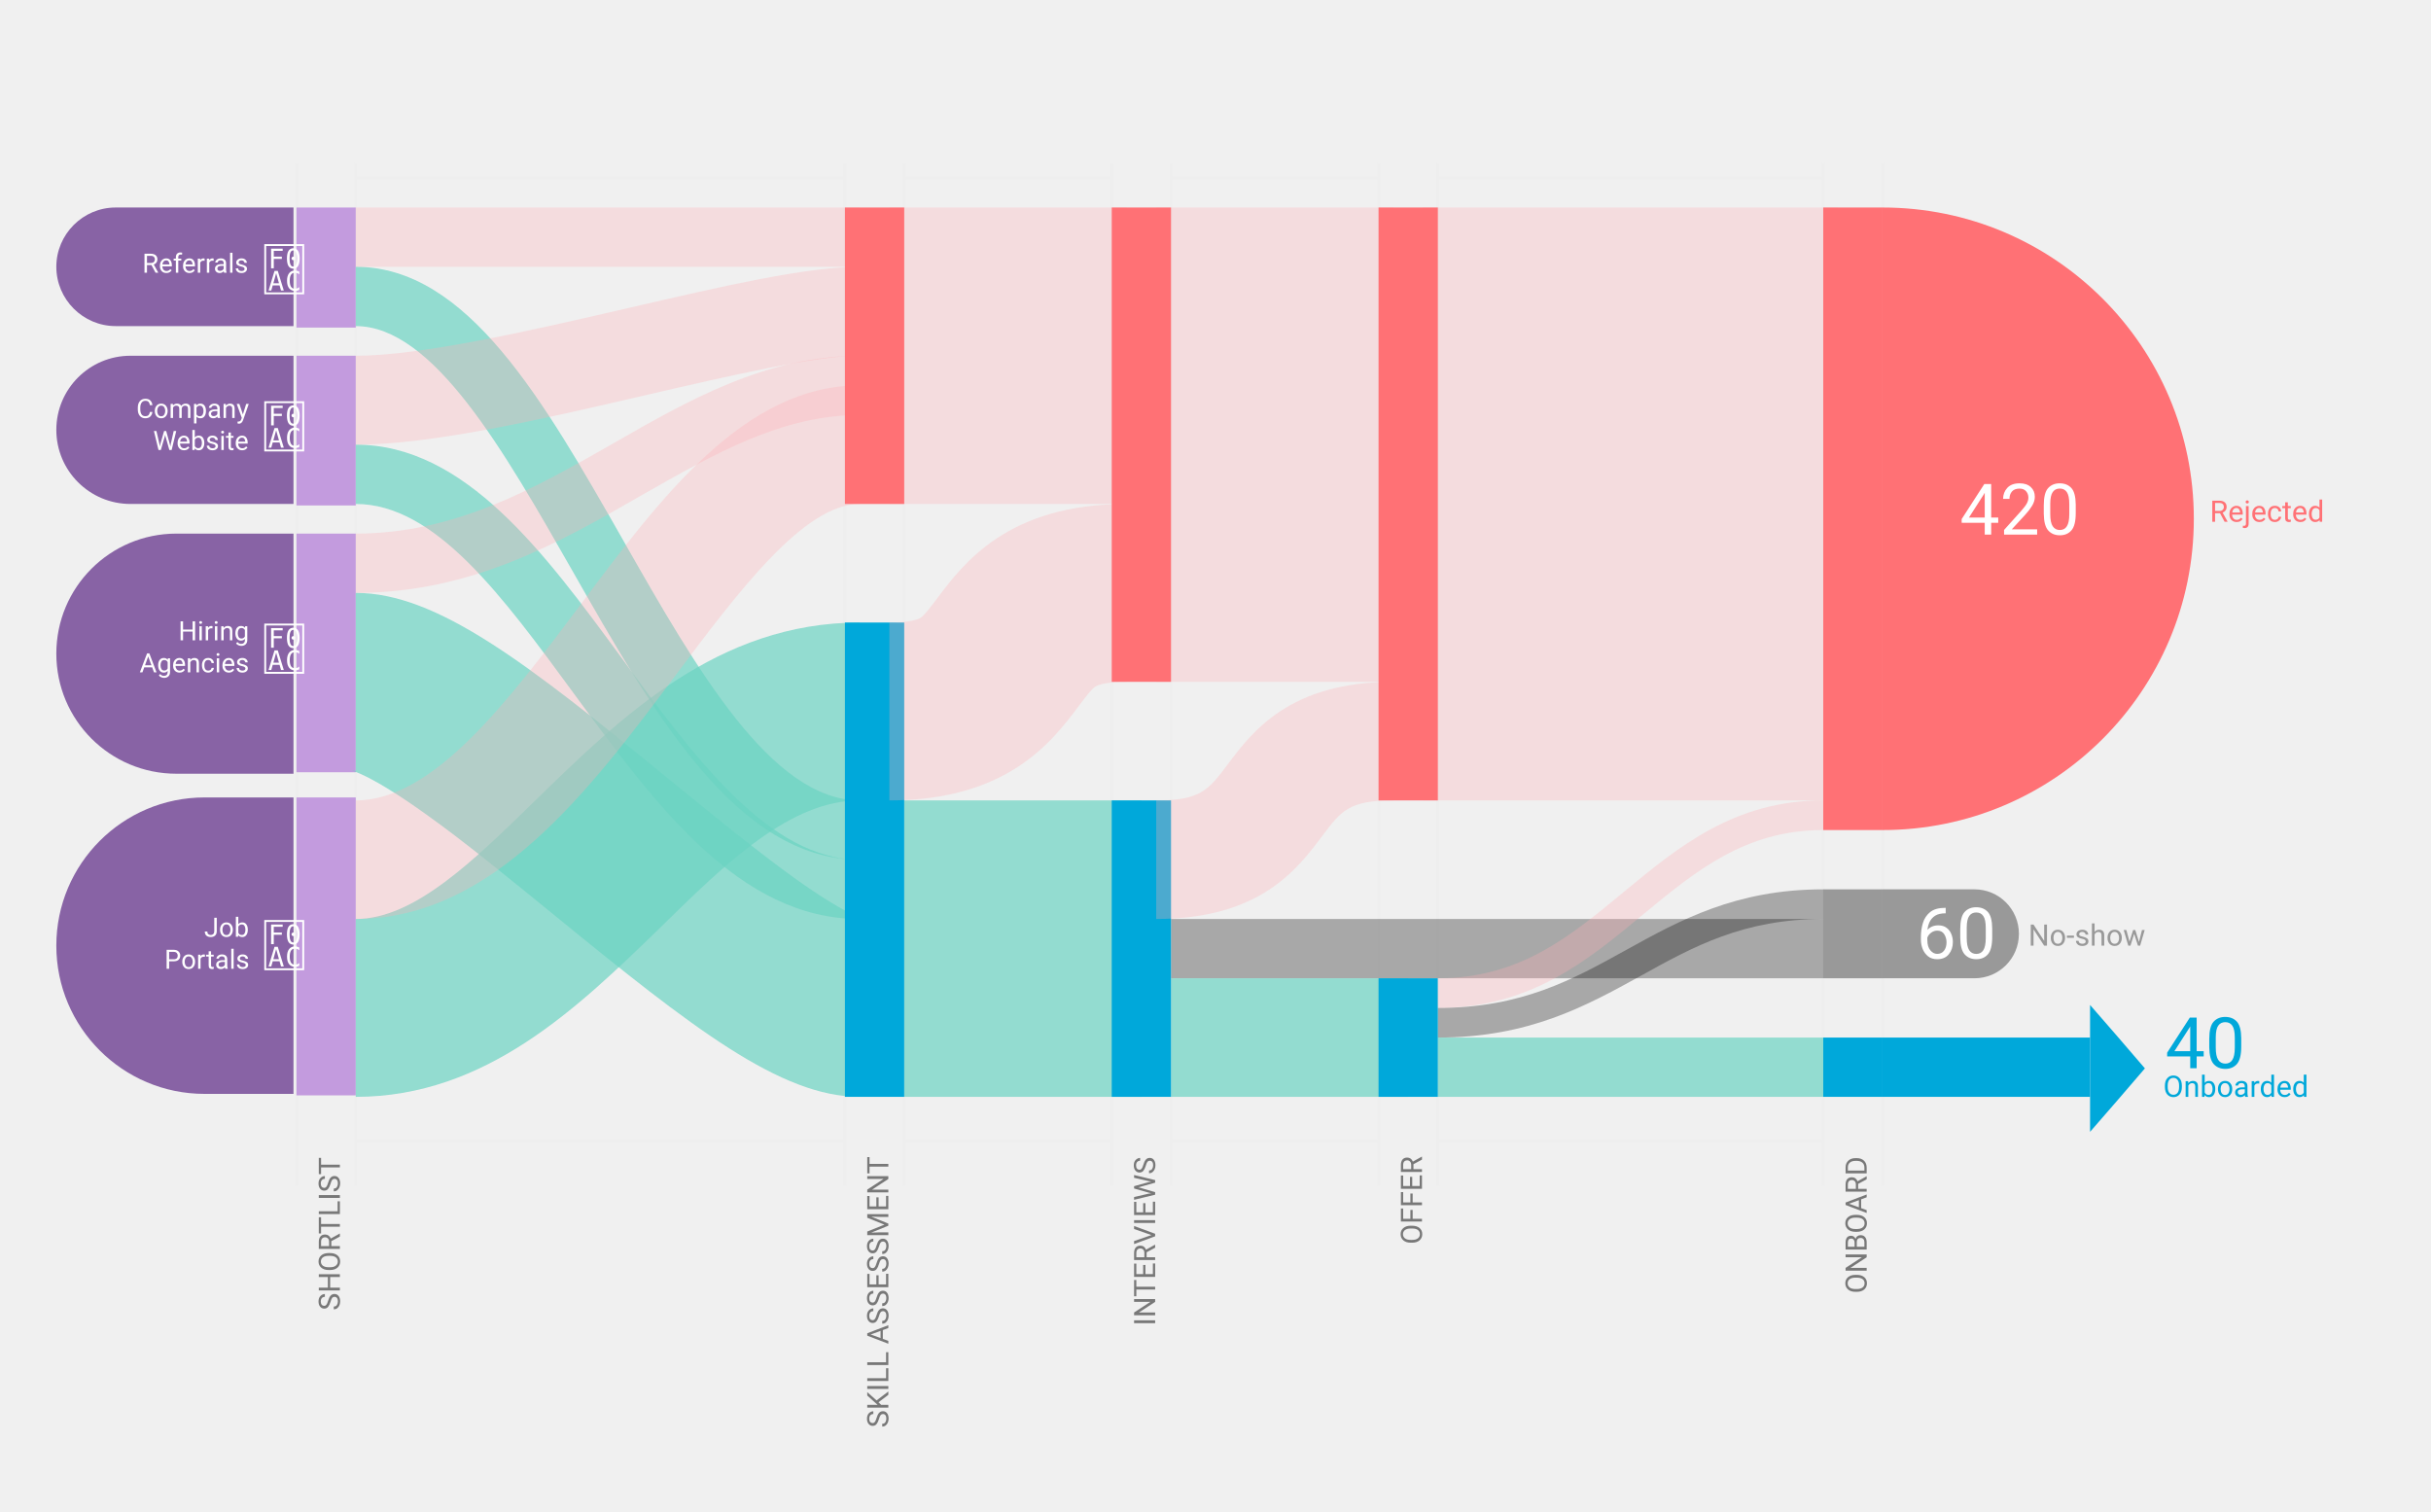
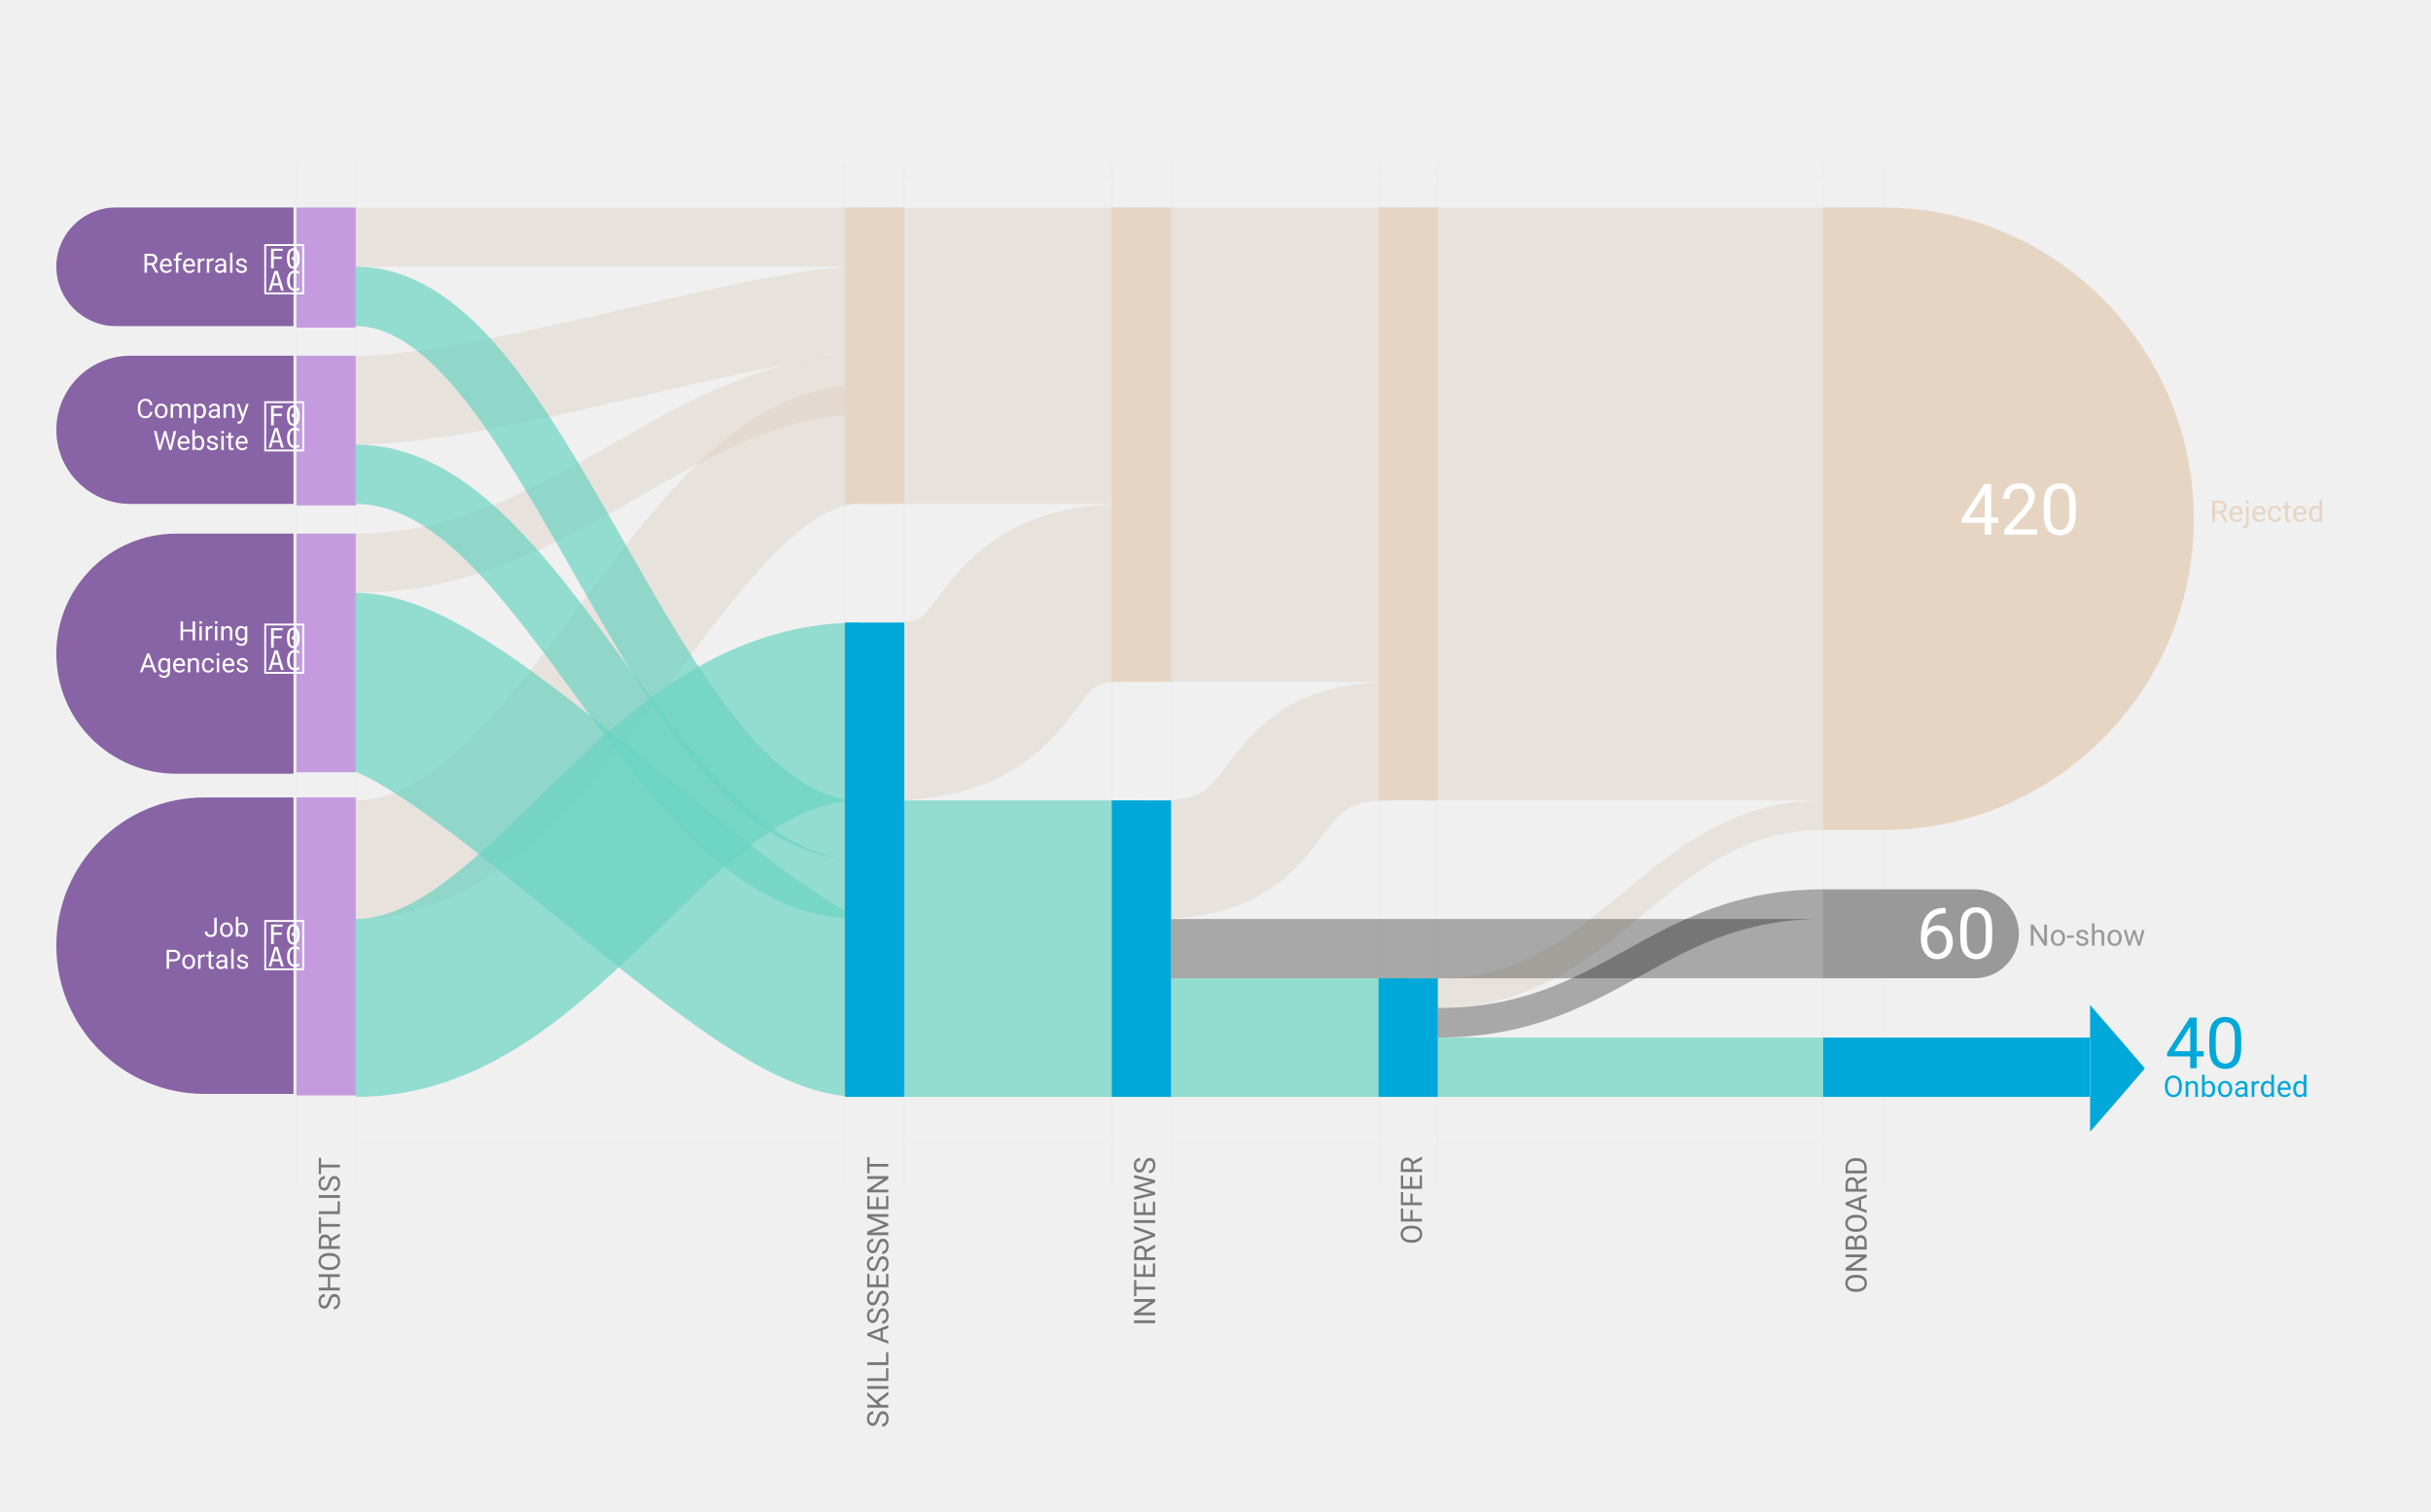
<svg xmlns="http://www.w3.org/2000/svg" version="1.1" id="Layer_1" x="0px" y="0px" viewBox="0 0 820 510" style="enable-background:new 0 0 820 510;" xml:space="preserve">
  <style type="text/css">
	.st0{fill:none;stroke:#EEEEEE;stroke-miterlimit:10;}
	.st1{opacity:0.5;}
	.st2{font-family:'Roboto';}
	.st3{font-size:10px;}
	.st4{fill:#8863A5;}
	.st5{fill:#C39BDE;}
	.st6{fill:#FFFFFF;}
	.st7{font-size:9px;}
	.st8{font-family:'FontAwesome';}
	.st9{font-size:20px;}
	.st10{opacity:0.3;}
	.st11{fill:#999999;}
	.st12{font-family:'Roboto';}
	.st13{font-size:24px;}
	.st14{opacity:0.7;}
	.st15{fill:#6BD3C2;}
	.st16{fill:#00A8DA;}
- 	.st17{fill:#ffaeb4;}
- 	.st18{fill:#FF7175;}
+ 	.st17{fill:#d8c3b2;}
+ 	.st18{fill:#e7d5c4;}
</style>
  <g id="grid">
    <g>
      <g id="Lines">
        <path class="st0" d="M185,400" />
        <path class="st0" d="M295,55" />
        <line class="st0" x1="285" y1="55" x2="285" y2="400" />
        <line class="st0" x1="120" y1="55" x2="120" y2="400" />
        <line class="st0" x1="100" y1="55" x2="100" y2="400" />
        <line class="st0" x1="375" y1="55" x2="375" y2="400" />
        <line class="st0" x1="465" y1="55" x2="465" y2="400" />
        <line class="st0" x1="615" y1="55" x2="615" y2="400" />
      </g>
      <g id="Lines_1_">
        <path class="st0" d="M205,400" />
        <path class="st0" d="M315,55" />
        <line class="st0" x1="305" y1="55" x2="305" y2="400" />
        <line class="st0" x1="395" y1="55" x2="395" y2="400" />
        <line class="st0" x1="485" y1="55" x2="485" y2="400" />
        <line class="st0" x1="635" y1="55" x2="635" y2="400" />
      </g>
    </g>
    <text transform="matrix(6.123234e-17 -1 1 6.123234e-17 114.6445 442.0605)" class="st1 st2 st3">SHORTLIST</text>
    <text transform="matrix(6.123234e-17 -1 1 6.123234e-17 299.6445 481.6064)" class="st1 st2 st3">SKILL ASSESSMENT</text>
    <text transform="matrix(6.123234e-17 -1 1 6.123234e-17 389.6445 447.2266)" class="st1 st2 st3">INTERVIEWS</text>
    <text transform="matrix(6.123234e-17 -1 1 6.123234e-17 479.6445 419.7705)" class="st1 st2 st3">OFFER</text>
    <text transform="matrix(6.123234e-17 -1 1 6.123234e-17 629.6445 436.3428)" class="st1 st2 st3">ONBOARD</text>
    <g>
      <line class="st0" x1="120" y1="385" x2="285" y2="385" />
      <line class="st0" x1="305" y1="385" x2="375" y2="385" />
      <line class="st0" x1="395" y1="385" x2="465" y2="385" />
      <line class="st0" x1="485" y1="385" x2="615" y2="385" />
    </g>
    <g>
      <line class="st0" x1="120" y1="60" x2="285" y2="60" />
      <line class="st0" x1="305" y1="60" x2="375" y2="60" />
      <line class="st0" x1="395" y1="60" x2="465" y2="60" />
      <line class="st0" x1="485" y1="60" x2="615" y2="60" />
    </g>
  </g>
  <g id="left-labels">
    <path class="st4" d="M69,369h30V269H69c-27.6,0-50,22.4-50,50v0C19,346.6,41.4,369,69,369z" />
    <g>
      <rect x="100" y="70" class="st5" width="20" height="40.5" />
      <rect x="100" y="120" class="st5" width="20" height="50.5" />
      <rect x="100" y="180" class="st5" width="20" height="80.5" />
      <rect x="100" y="269" class="st5" width="20" height="100.5" />
    </g>
    <text transform="matrix(1 0 0 1 68.8521 316)">
      <tspan x="0" y="0" class="st6 st2 st7">Job</tspan>
      <tspan x="-13.4" y="10.8" class="st6 st2 st7">Portals</tspan>
    </text>
    <text transform="matrix(1 0 0 1 88.5107 326.0059)" class="st6 st8 st9"></text>
    <path class="st4" d="M59.5,261H99v-81H59.5C37.1,180,19,198.1,19,220.5v0C19,242.9,37.1,261,59.5,261z" />
    <text transform="matrix(1 0 0 1 60.1553 216)">
      <tspan x="0" y="0" class="st6 st2 st7">Hiring</tspan>
      <tspan x="-13.1" y="10.8" class="st6 st2 st7">Agencies</tspan>
    </text>
    <text transform="matrix(1 0 0 1 88.5107 226.0059)" class="st6 st8 st9"></text>
    <path class="st4" d="M44,170h55v-50H44c-13.8,0-25,11.2-25,25v0C19,158.8,30.2,170,44,170z" />
    <text transform="matrix(1 0 0 1 45.9521 141)">
      <tspan x="0" y="0" class="st6 st2 st7">Company</tspan>
      <tspan x="5.7" y="10.8" class="st6 st2 st7">Website</tspan>
    </text>
    <text transform="matrix(1 0 0 1 88.5107 151.0059)" class="st6 st8 st9"></text>
    <path class="st4" d="M39,110h60V70H39c-11,0-20,9-20,20v0C19,101,28,110,39,110z" />
    <text transform="matrix(1 0 0 1 47.9868 92)" class="st6 st2 st7">Referrals</text>
    <text transform="matrix(1 0 0 1 88.5107 98.0059)" class="st6 st8 st9"></text>
  </g>
+   <g id="rejections">
+     <g>
+       <g>
+         <g class="st10">
+           <rect x="120" y="70" class="st17" width="170" height="20" />
+         </g>
+         <g class="st10">
+           <path class="st17" d="M120,150v-30c22.2,0,59-8.5,91.5-16c32.4-7.5,60.4-14,78.5-14v30c-14.7,0-43.7,6.7-71.8,13.2      C182.5,141.5,145.6,150,120,150z" />
+         </g>
+         <g class="st10">
+           <path class="st17" d="M300,270v-60c5.9,0,9.3-0.8,10.5-1.6c1.3-0.8,3.3-3.5,5.5-6.4c9-12,24-32,64-32v60      c-5.9,0-9.3,0.8-10.5,1.6c-1.3,0.8-3.3,3.5-5.5,6.4C355,250,340,270,300,270z" />
+         </g>
+         <g class="st10">
+           <path class="st17" d="M390,310v-40c15,0,17.6-3.5,24-12c8.4-11.2,21-28,56-28v40c-15,0-17.6,3.5-24,12      C437.6,293.2,425,310,390,310z" />
+         </g>
+         <g class="st10">
+           <rect x="300" y="70" class="st17" width="80" height="100" />
+         </g>
+         <g class="st10">
+           <path class="st17" d="M120,200v-20c33.7,0,60.7-15.5,86.8-30.4C232.2,135,258.5,120,290,120v20c-26.2,0-49,13.1-73.3,26.9      C188.4,183.2,159,200,120,200z" />
+         </g>
+         <g class="st10">
+           <path class="st17" d="M120,310v-40c26.3,0,51.5-33.6,75.8-66c27.2-36.4,55.4-74,94.2-74v40c-18.8,0-40.9,29.5-62.2,57.9      C199,266.4,166.4,310,120,310z" />
+         </g>
+         <rect x="285" y="70" class="st18" width="20" height="100" />
+         <g class="st10">
+           <path class="st17" d="M485,340v-10c27.7,0,44.7-14.2,62.8-29.2C566.1,285.7,585,270,615,270v10c-26.4,0-43.1,13.9-60.8,28.5      C535.5,324,516.3,340,485,340z" />
+         </g>
+         <g class="st10">
+           <rect x="390" y="70" class="st17" width="80" height="160" />
+         </g>
+         <g class="st10">
+           <rect x="480" y="70" class="st17" width="140" height="200" />
+         </g>
+         <rect x="465" y="70" class="st18" width="20" height="200" />
+         <rect x="615" y="70" class="st18" width="20" height="210" />
+         <rect x="375" y="70" class="st18" width="20" height="160" />
+       </g>
+     </g>
+     <path class="st18" d="M635,280L635,280l0-210h0c58,0,105,47,105,105v0C740,233,693,280,635,280z" />
+     <text transform="matrix(1 0 0 1 661.0654 180.3335)" class="st6 st12 st13">420</text>
+     <text transform="matrix(1 0 0 1 745.3975 176)" class="st18 st12 st3">Rejected</text>
+   </g>
  <g id="no-show">
    <g>
      <g>
        <g class="st10">
          <rect x="395" y="310" width="220" height="20" />
        </g>
        <g class="st10">
          <path d="M485,350v-10c28.2,0,45.4-9.5,63.6-19.6c18.1-10,36.9-20.4,66.4-20.4v10c-26.9,0-43.8,9.3-61.6,19.2      C534.9,339.4,515.7,350,485,350z" />
        </g>
        <rect x="615" y="300" class="st11" width="20" height="30" />
      </g>
    </g>
    <path class="st11" d="M666,330h-31v-30h31c8.3,0,15,6.7,15,15l0,0C681,323.3,674.3,330,666,330z" />
    <text transform="matrix(1 0 0 1 646.377 323.3335)" class="st6 st12 st13">60</text>
  </g>
  <g id="joined">
    <g>
      <g class="st14">
        <path class="st15" d="M290,290c-41.5,0-69.7-49.6-97-97.6c-23.1-40.5-46.9-82.4-73-82.4V90c37.7,0,63.3,45,90.4,92.6     c24.5,43,49.8,87.4,79.6,87.4V290z" />
      </g>
      <g class="st14">
        <path class="st15" d="M290,310c-40.7,0-69-38.7-96.4-76c-24.1-32.9-46.8-64-73.6-64v-20c37,0,63.8,36.7,89.8,72.1     c24.4,33.4,49.7,67.9,80.2,67.9V310z" />
      </g>
      <g class="st14">
        <path class="st15" d="M120,370v-60c19.7,0,39.6-19.5,60.7-40.1C209.5,241.8,242.1,210,290,210v60c-23.4,0-44.8,20.8-67.3,42.9     C195.2,339.6,164.1,370,120,370z" />
      </g>
      <g class="st14">
        <path class="st15" d="M290,370c-26.7,0-56.5-23.3-102.9-61.2c-15-12.2-30.4-24.9-43.8-34.4c-17.9-12.8-24.1-14.3-24.8-14.5     c0,0,0.5,0.1,1.5,0.1v-60c27.4,0,57.8,23.7,105.1,62.4c14.6,11.9,29.7,24.3,42.6,33.6c17.3,12.4,23.4,14,24,14.2     c0,0-0.6-0.1-1.7-0.1V370z" />
      </g>
      <g class="st14">
        <rect x="305" y="270" class="st15" width="80" height="100" />
      </g>
      <g class="st14">
        <rect x="395" y="330" class="st15" width="80" height="40" />
      </g>
      <g class="st14">
        <rect x="485" y="350" class="st15" width="130" height="20" />
      </g>
      <rect x="285" y="210" class="st16" width="20" height="160" />
      <rect x="375" y="270" class="st16" width="20" height="100" />
      <rect x="465" y="330" class="st16" width="20" height="40" />
      <rect x="615" y="350" class="st16" width="20" height="20" />
    </g>
    <rect x="635" y="350" class="st16" width="70" height="20" />
    <polygon class="st16" points="705,360.4 705,339 714.3,349.7 723.5,360.4 714.3,371.1 705,381.8  " />
    <text transform="matrix(1 0 0 1 730.377 360.3335)" class="st16 st12 st13">40</text>
    <text transform="matrix(1 0 0 1 729.668 370)" class="st16 st12 st3">Onboarded</text>
  </g>
  <text transform="matrix(1 0 0 1 684.167 319)" class="st11 st12 st3">No-show</text>
-   <g id="rejections">
-     <g>
-       <g>
-         <g class="st10">
-           <rect x="120" y="70" class="st17" width="170" height="20" />
-         </g>
-         <g class="st10">
-           <path class="st17" d="M120,150v-30c22.2,0,59-8.5,91.5-16c32.4-7.5,60.4-14,78.5-14v30c-14.7,0-43.7,6.7-71.8,13.2      C182.5,141.5,145.6,150,120,150z" />
-         </g>
-         <g class="st10">
-           <path class="st17" d="M300,270v-60c5.9,0,9.3-0.8,10.5-1.6c1.3-0.8,3.3-3.5,5.5-6.4c9-12,24-32,64-32v60      c-5.9,0-9.3,0.8-10.5,1.6c-1.3,0.8-3.3,3.5-5.5,6.4C355,250,340,270,300,270z" />
-         </g>
-         <g class="st10">
-           <path class="st17" d="M390,310v-40c15,0,17.6-3.5,24-12c8.4-11.2,21-28,56-28v40c-15,0-17.6,3.5-24,12      C437.6,293.2,425,310,390,310z" />
-         </g>
-         <g class="st10">
-           <rect x="300" y="70" class="st17" width="80" height="100" />
-         </g>
-         <g class="st10">
-           <path class="st17" d="M120,200v-20c33.7,0,60.7-15.5,86.8-30.4C232.2,135,258.5,120,290,120v20c-26.2,0-49,13.1-73.3,26.9      C188.4,183.2,159,200,120,200z" />
-         </g>
-         <g class="st10">
-           <path class="st17" d="M120,310v-40c26.3,0,51.5-33.6,75.8-66c27.2-36.4,55.4-74,94.2-74v40c-18.8,0-40.9,29.5-62.2,57.9      C199,266.4,166.4,310,120,310z" />
-         </g>
-         <rect x="285" y="70" class="st18" width="20" height="100" />
-         <g class="st10">
-           <path class="st17" d="M485,340v-10c27.7,0,44.7-14.2,62.8-29.2C566.1,285.7,585,270,615,270v10c-26.4,0-43.1,13.9-60.8,28.5      C535.5,324,516.3,340,485,340z" />
-         </g>
-         <g class="st10">
-           <rect x="390" y="70" class="st17" width="80" height="160" />
-         </g>
-         <g class="st10">
-           <rect x="480" y="70" class="st17" width="140" height="200" />
-         </g>
-         <rect x="465" y="70" class="st18" width="20" height="200" />
-         <rect x="615" y="70" class="st18" width="20" height="210" />
-         <rect x="375" y="70" class="st18" width="20" height="160" />
-       </g>
-     </g>
-     <path class="st18" d="M635,280L635,280l0-210h0c58,0,105,47,105,105v0C740,233,693,280,635,280z" />
-     <text transform="matrix(1 0 0 1 661.0654 180.3335)" class="st6 st12 st13">420</text>
-     <text transform="matrix(1 0 0 1 745.3975 176)" class="st18 st12 st3">Rejected</text>
-   </g>
</svg>
